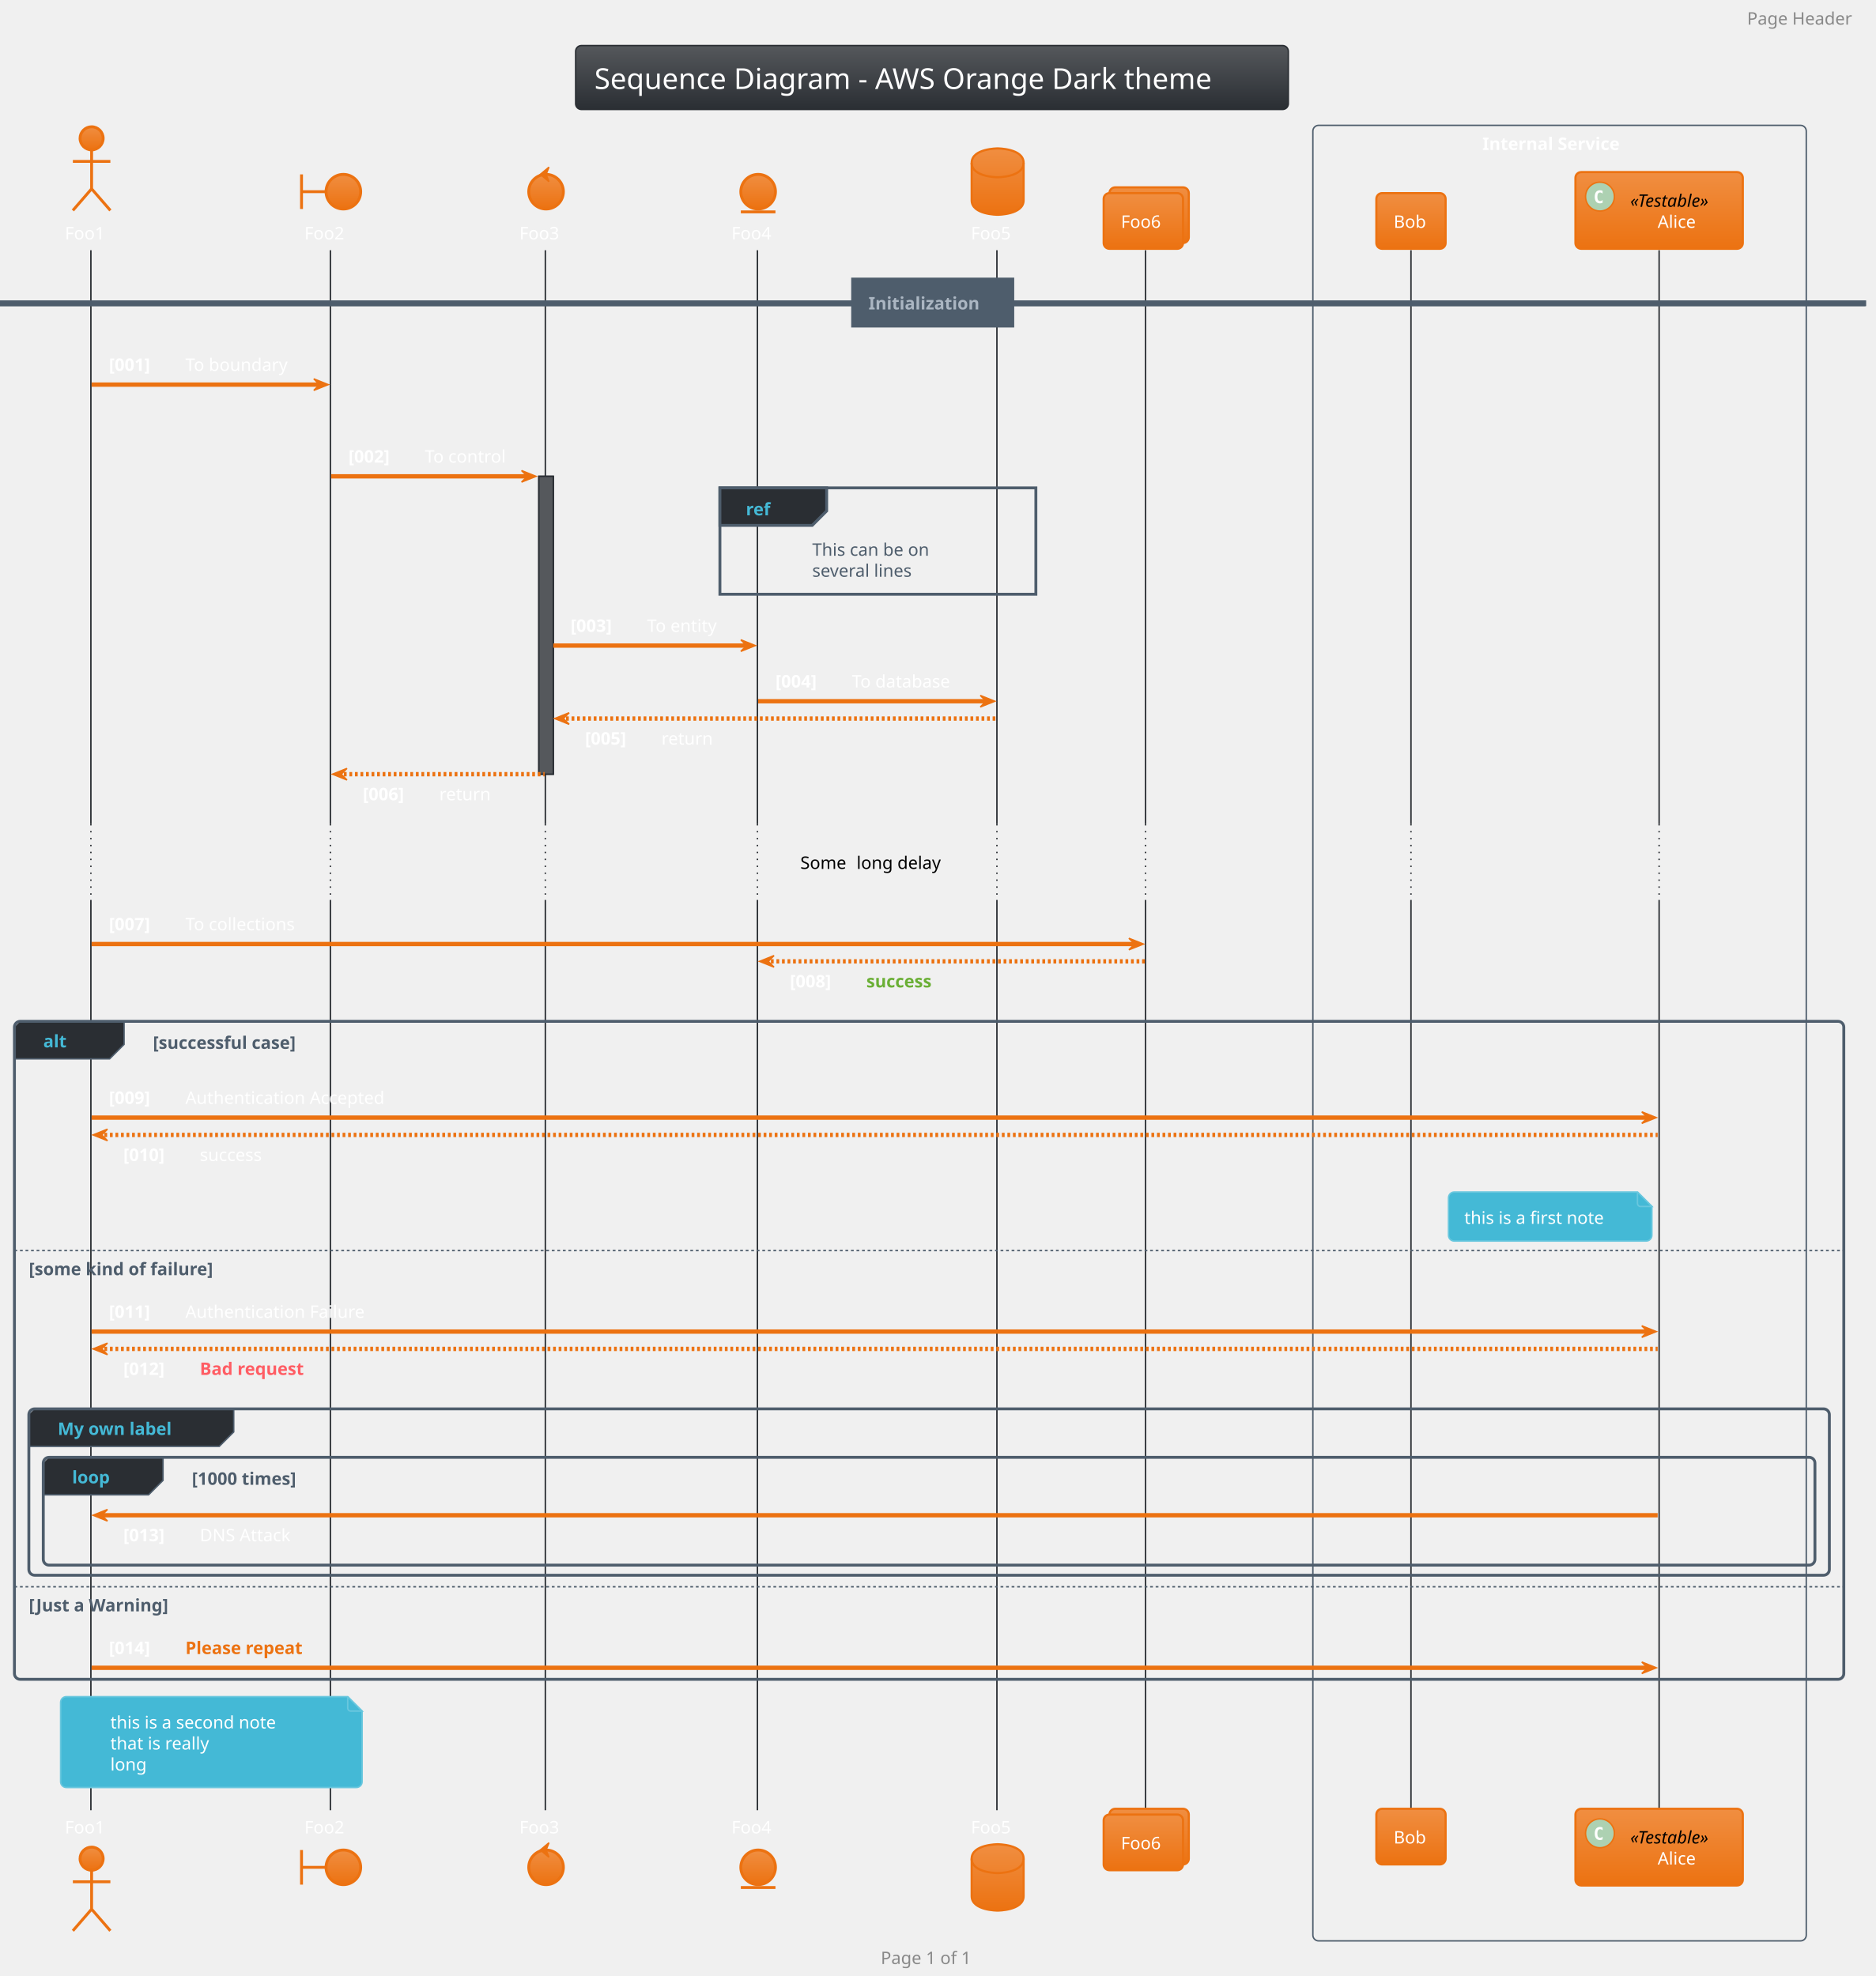
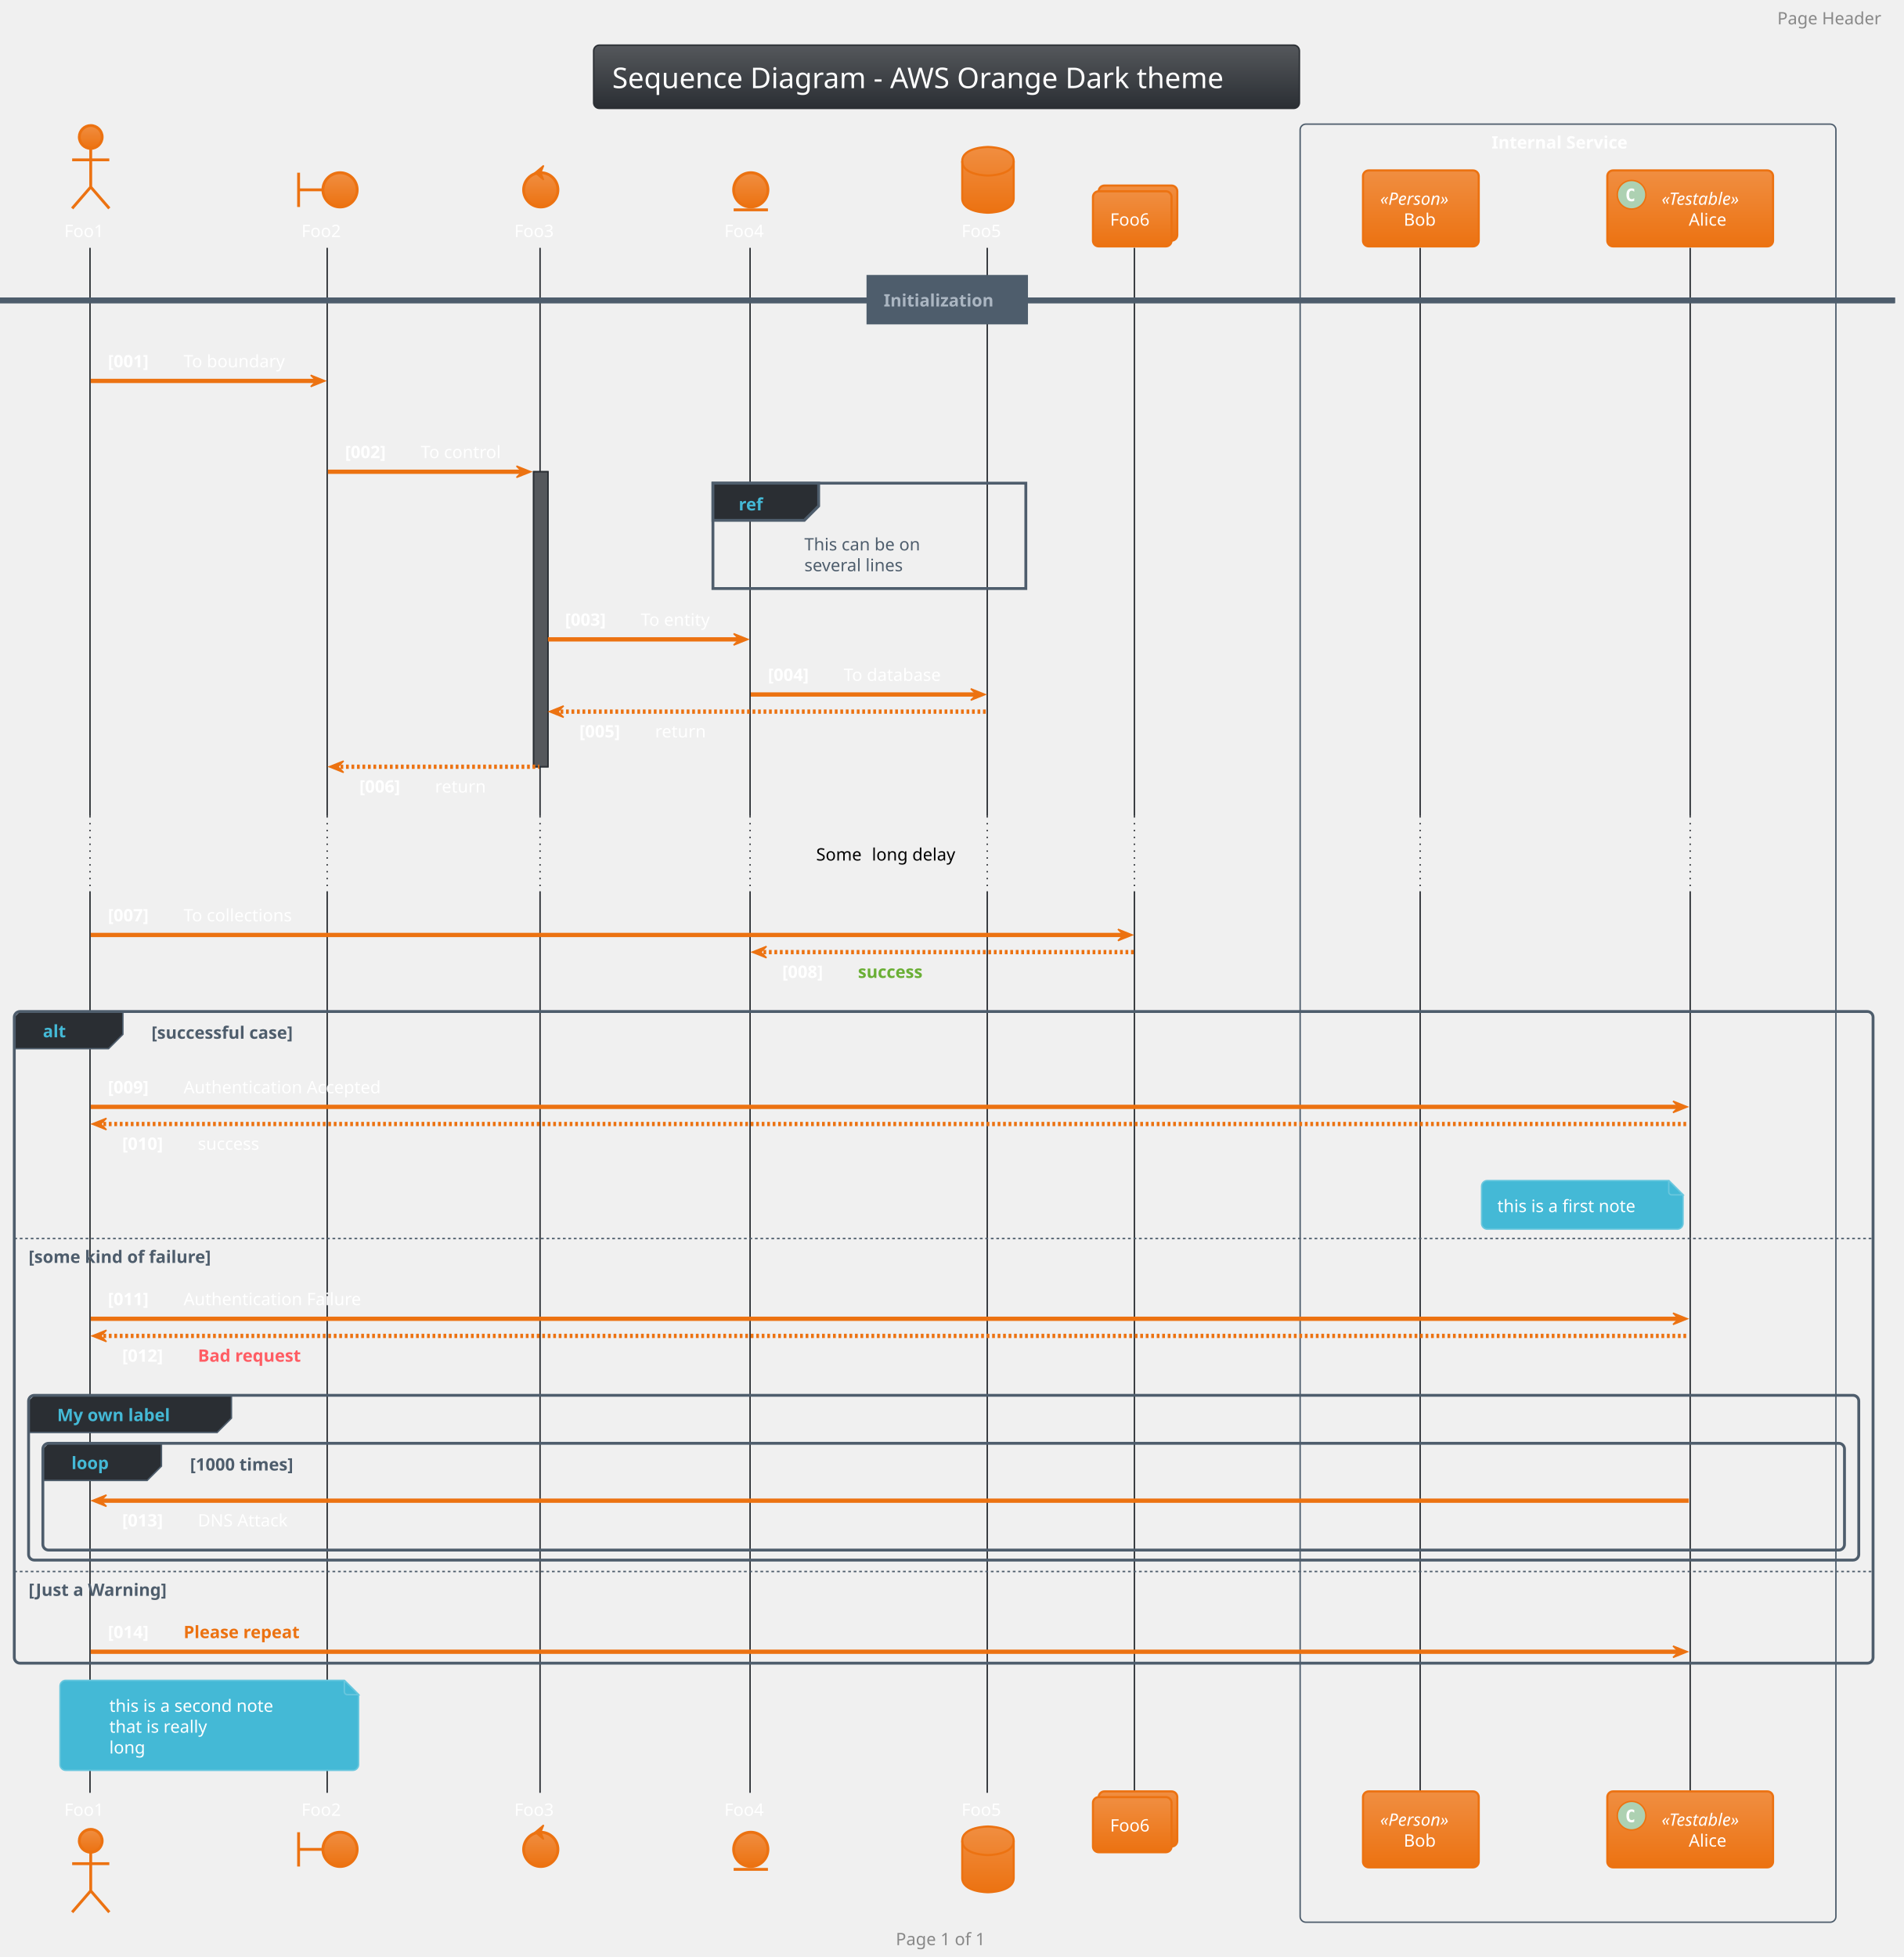
- <svg xmlns="http://www.w3.org/2000/svg" contentScriptType="application/ecmascript" contentStyleType="text/css" height="1427.083px" preserveAspectRatio="none" style="width:1354px;height:1427px;background:#00000000;" version="1.1" viewBox="0 0 1354 1427" width="1354.167px" zoomAndPan="magnify">
+ <svg xmlns="http://www.w3.org/2000/svg" contentScriptType="application/ecmascript" contentStyleType="text/css" height="1427.083px" preserveAspectRatio="none" style="width:1388px;height:1427px;background:#00000000;" version="1.1" viewBox="0 0 1388 1427" width="1388.542px" zoomAndPan="magnify">
  <defs>
-     <linearGradient id="gbruemq9u6eie0" x1="50%" x2="50%" y1="0%" y2="100%">
+     <linearGradient id="g1pfgzh3yq06su0" x1="50%" x2="50%" y1="0%" y2="100%">
      <stop offset="0%" stop-color="#55585C" />
      <stop offset="100%" stop-color="#2A2E33" />
    </linearGradient>
-     <linearGradient id="gbruemq9u6eie1" x1="50%" x2="50%" y1="0%" y2="100%">
+     <linearGradient id="g1pfgzh3yq06su1" x1="50%" x2="50%" y1="0%" y2="100%">
      <stop offset="0%" stop-color="#F08E41" />
      <stop offset="100%" stop-color="#EC7211" />
    </linearGradient>
  </defs>
  <g>
-     <rect fill="url(#gbruemq9u6eie0)" height="46.153" rx="4.167" ry="4.167" style="stroke:#2A2E33;stroke-width:1.042;" width="514.583" x="415.625" y="32.9" />
-     <text fill="#FFFFFF" font-family="Verdana" font-size="20.833" lengthAdjust="spacing" textLength="487.5" x="429.167" y="64.262">Sequence Diagram - AWS Orange Dark theme</text>
-     <rect fill="none" height="1311.133" rx="4.167" ry="4.167" style="stroke:#4E5D6C;stroke-width:1.042;" width="356.25" x="947.917" y="90.511" />
-     <text fill="#FFFFFF" font-family="Verdana" font-size="12.5" font-weight="bold" lengthAdjust="spacing" textLength="111.458" x="1070.312" y="108.287">Internal Service</text>
+     <rect fill="url(#g1pfgzh3yq06su0)" height="46.153" rx="4.167" ry="4.167" style="stroke:#2A2E33;stroke-width:1.042;" width="514.583" x="432.812" y="32.9" />
+     <text fill="#FFFFFF" font-family="Verdana" font-size="20.833" lengthAdjust="spacing" textLength="487.5" x="446.354" y="64.262">Sequence Diagram - AWS Orange Dark theme</text>
+     <rect fill="none" height="1311.133" rx="4.167" ry="4.167" style="stroke:#4E5D6C;stroke-width:1.042;" width="390.625" x="947.917" y="90.511" />
+     <text fill="#FFFFFF" font-family="Verdana" font-size="12.5" font-weight="bold" lengthAdjust="spacing" textLength="111.458" x="1087.5" y="108.287">Internal Service</text>
    <rect fill="#55585C" height="215.108" style="stroke:#2A2E33;stroke-width:1.042;" width="10.417" x="389.062" y="343.986" />
    <line style="stroke:#2A2E33;stroke-width:1.042;" x1="65.625" x2="65.625" y1="180.703" y2="595.119" />
    <line style="stroke:#2A2E33;stroke-width:1.042;stroke-dasharray:1.0,4.0;" x1="65.625" x2="65.625" y1="595.119" y2="649.894" />
    <line style="stroke:#2A2E33;stroke-width:1.042;" x1="65.625" x2="65.625" y1="649.894" y2="1307.286" />
    <line style="stroke:#2A2E33;stroke-width:1.042;" x1="238.542" x2="238.542" y1="180.703" y2="595.119" />
    <line style="stroke:#2A2E33;stroke-width:1.042;stroke-dasharray:1.0,4.0;" x1="238.542" x2="238.542" y1="595.119" y2="649.894" />
    <line style="stroke:#2A2E33;stroke-width:1.042;" x1="238.542" x2="238.542" y1="649.894" y2="1307.286" />
    <line style="stroke:#2A2E33;stroke-width:1.042;" x1="393.75" x2="393.75" y1="180.703" y2="595.119" />
    <line style="stroke:#2A2E33;stroke-width:1.042;stroke-dasharray:1.0,4.0;" x1="393.75" x2="393.75" y1="595.119" y2="649.894" />
    <line style="stroke:#2A2E33;stroke-width:1.042;" x1="393.75" x2="393.75" y1="649.894" y2="1307.286" />
    <line style="stroke:#2A2E33;stroke-width:1.042;" x1="546.875" x2="546.875" y1="180.703" y2="595.119" />
    <line style="stroke:#2A2E33;stroke-width:1.042;stroke-dasharray:1.0,4.0;" x1="546.875" x2="546.875" y1="595.119" y2="649.894" />
    <line style="stroke:#2A2E33;stroke-width:1.042;" x1="546.875" x2="546.875" y1="649.894" y2="1307.286" />
    <line style="stroke:#2A2E33;stroke-width:1.042;" x1="719.792" x2="719.792" y1="180.703" y2="595.119" />
    <line style="stroke:#2A2E33;stroke-width:1.042;stroke-dasharray:1.0,4.0;" x1="719.792" x2="719.792" y1="595.119" y2="649.894" />
    <line style="stroke:#2A2E33;stroke-width:1.042;" x1="719.792" x2="719.792" y1="649.894" y2="1307.286" />
    <line style="stroke:#2A2E33;stroke-width:1.042;" x1="827.083" x2="827.083" y1="180.703" y2="595.119" />
    <line style="stroke:#2A2E33;stroke-width:1.042;stroke-dasharray:1.0,4.0;" x1="827.083" x2="827.083" y1="595.119" y2="649.894" />
    <line style="stroke:#2A2E33;stroke-width:1.042;" x1="827.083" x2="827.083" y1="649.894" y2="1307.286" />
-     <line style="stroke:#2A2E33;stroke-width:1.042;" x1="1018.75" x2="1018.75" y1="180.703" y2="595.119" />
-     <line style="stroke:#2A2E33;stroke-width:1.042;stroke-dasharray:1.0,4.0;" x1="1018.75" x2="1018.75" y1="595.119" y2="649.894" />
-     <line style="stroke:#2A2E33;stroke-width:1.042;" x1="1018.75" x2="1018.75" y1="649.894" y2="1307.286" />
-     <line style="stroke:#2A2E33;stroke-width:1.042;" x1="1197.917" x2="1197.917" y1="180.703" y2="595.119" />
-     <line style="stroke:#2A2E33;stroke-width:1.042;stroke-dasharray:1.0,4.0;" x1="1197.917" x2="1197.917" y1="595.119" y2="649.894" />
-     <line style="stroke:#2A2E33;stroke-width:1.042;" x1="1197.917" x2="1197.917" y1="649.894" y2="1307.286" />
+     <line style="stroke:#2A2E33;stroke-width:1.042;" x1="1035.417" x2="1035.417" y1="180.703" y2="595.119" />
+     <line style="stroke:#2A2E33;stroke-width:1.042;stroke-dasharray:1.0,4.0;" x1="1035.417" x2="1035.417" y1="595.119" y2="649.894" />
+     <line style="stroke:#2A2E33;stroke-width:1.042;" x1="1035.417" x2="1035.417" y1="649.894" y2="1307.286" />
+     <line style="stroke:#2A2E33;stroke-width:1.042;" x1="1232.292" x2="1232.292" y1="180.703" y2="595.119" />
+     <line style="stroke:#2A2E33;stroke-width:1.042;stroke-dasharray:1.0,4.0;" x1="1232.292" x2="1232.292" y1="595.119" y2="649.894" />
+     <line style="stroke:#2A2E33;stroke-width:1.042;" x1="1232.292" x2="1232.292" y1="649.894" y2="1307.286" />
    <text fill="#FFFFFF" font-family="Verdana" font-size="12.5" lengthAdjust="spacing" textLength="32.292" x="46.875" y="172.87">Foo1</text>
-     <ellipse cx="66.146" cy="99.886" fill="url(#gbruemq9u6eie1)" rx="8.333" ry="8.333" style="stroke:#EC7211;stroke-width:2.083;" />
+     <ellipse cx="66.146" cy="99.886" fill="url(#g1pfgzh3yq06su1)" rx="8.333" ry="8.333" style="stroke:#EC7211;stroke-width:2.083;" />
    <path d="M66.146,108.219 L66.146,136.344 M52.604,116.553 L79.688,116.553 M66.146,136.344 L52.604,151.969 M66.146,136.344 L79.688,151.969 " fill="none" style="stroke:#EC7211;stroke-width:2.083;" />
    <text fill="#FFFFFF" font-family="Verdana" font-size="12.5" lengthAdjust="spacing" textLength="32.292" x="46.875" y="1324.019">Foo1</text>
-     <ellipse cx="66.146" cy="1342.269" fill="url(#gbruemq9u6eie1)" rx="8.333" ry="8.333" style="stroke:#EC7211;stroke-width:2.083;" />
+     <ellipse cx="66.146" cy="1342.269" fill="url(#g1pfgzh3yq06su1)" rx="8.333" ry="8.333" style="stroke:#EC7211;stroke-width:2.083;" />
    <path d="M66.146,1350.602 L66.146,1378.727 M52.604,1358.936 L79.688,1358.936 M66.146,1378.727 L52.604,1394.352 M66.146,1378.727 L79.688,1394.352 " fill="none" style="stroke:#EC7211;stroke-width:2.083;" />
    <text fill="#FFFFFF" font-family="Verdana" font-size="12.5" lengthAdjust="spacing" textLength="32.292" x="219.792" y="172.87">Foo2</text>
    <path d="M217.708,125.928 L217.708,150.928 M217.708,138.428 L235.417,138.428 " fill="none" style="stroke:#EC7211;stroke-width:2.083;" />
-     <ellipse cx="247.917" cy="138.428" fill="url(#gbruemq9u6eie1)" rx="12.5" ry="12.5" style="stroke:#EC7211;stroke-width:2.083;" />
+     <ellipse cx="247.917" cy="138.428" fill="url(#g1pfgzh3yq06su1)" rx="12.5" ry="12.5" style="stroke:#EC7211;stroke-width:2.083;" />
    <text fill="#FFFFFF" font-family="Verdana" font-size="12.5" lengthAdjust="spacing" textLength="32.292" x="219.792" y="1324.019">Foo2</text>
    <path d="M217.708,1336.019 L217.708,1361.019 M217.708,1348.519 L235.417,1348.519 " fill="none" style="stroke:#EC7211;stroke-width:2.083;" />
-     <ellipse cx="247.917" cy="1348.519" fill="url(#gbruemq9u6eie1)" rx="12.5" ry="12.5" style="stroke:#EC7211;stroke-width:2.083;" />
+     <ellipse cx="247.917" cy="1348.519" fill="url(#g1pfgzh3yq06su1)" rx="12.5" ry="12.5" style="stroke:#EC7211;stroke-width:2.083;" />
    <text fill="#FFFFFF" font-family="Verdana" font-size="12.5" lengthAdjust="spacing" textLength="32.292" x="375" y="172.87">Foo3</text>
-     <ellipse cx="394.271" cy="138.428" fill="url(#gbruemq9u6eie1)" rx="12.5" ry="12.5" style="stroke:#EC7211;stroke-width:2.083;" />
+     <ellipse cx="394.271" cy="138.428" fill="url(#g1pfgzh3yq06su1)" rx="12.5" ry="12.5" style="stroke:#EC7211;stroke-width:2.083;" />
    <polygon fill="#EC7211" points="390.104,125.928,396.354,120.719,394.271,125.928,396.354,131.136,390.104,125.928" style="stroke:#EC7211;stroke-width:1.042;" />
    <text fill="#FFFFFF" font-family="Verdana" font-size="12.5" lengthAdjust="spacing" textLength="32.292" x="375" y="1324.019">Foo3</text>
-     <ellipse cx="394.271" cy="1348.519" fill="url(#gbruemq9u6eie1)" rx="12.5" ry="12.5" style="stroke:#EC7211;stroke-width:2.083;" />
+     <ellipse cx="394.271" cy="1348.519" fill="url(#g1pfgzh3yq06su1)" rx="12.5" ry="12.5" style="stroke:#EC7211;stroke-width:2.083;" />
    <polygon fill="#EC7211" points="390.104,1336.019,396.354,1330.811,394.271,1336.019,396.354,1341.227,390.104,1336.019" style="stroke:#EC7211;stroke-width:1.042;" />
    <text fill="#FFFFFF" font-family="Verdana" font-size="12.5" lengthAdjust="spacing" textLength="32.292" x="528.125" y="172.87">Foo4</text>
-     <ellipse cx="547.396" cy="138.428" fill="url(#gbruemq9u6eie1)" rx="12.5" ry="12.5" style="stroke:#EC7211;stroke-width:2.083;" />
+     <ellipse cx="547.396" cy="138.428" fill="url(#g1pfgzh3yq06su1)" rx="12.5" ry="12.5" style="stroke:#EC7211;stroke-width:2.083;" />
    <line style="stroke:#EC7211;stroke-width:2.083;" x1="534.896" x2="559.896" y1="153.011" y2="153.011" />
    <text fill="#FFFFFF" font-family="Verdana" font-size="12.5" lengthAdjust="spacing" textLength="32.292" x="528.125" y="1324.019">Foo4</text>
-     <ellipse cx="547.396" cy="1348.519" fill="url(#gbruemq9u6eie1)" rx="12.5" ry="12.5" style="stroke:#EC7211;stroke-width:2.083;" />
+     <ellipse cx="547.396" cy="1348.519" fill="url(#g1pfgzh3yq06su1)" rx="12.5" ry="12.5" style="stroke:#EC7211;stroke-width:2.083;" />
    <line style="stroke:#EC7211;stroke-width:2.083;" x1="534.896" x2="559.896" y1="1363.102" y2="1363.102" />
    <text fill="#FFFFFF" font-family="Verdana" font-size="12.5" lengthAdjust="spacing" textLength="32.292" x="701.042" y="172.87">Foo5</text>
-     <path d="M701.562,117.594 C701.562,107.178 720.312,107.178 720.312,107.178 C720.312,107.178 739.062,107.178 739.062,117.594 L739.062,144.678 C739.062,155.094 720.312,155.094 720.312,155.094 C720.312,155.094 701.562,155.094 701.562,144.678 L701.562,117.594 " fill="url(#gbruemq9u6eie1)" style="stroke:#EC7211;stroke-width:1.562;" />
+     <path d="M701.562,117.594 C701.562,107.178 720.312,107.178 720.312,107.178 C720.312,107.178 739.062,107.178 739.062,117.594 L739.062,144.678 C739.062,155.094 720.312,155.094 720.312,155.094 C720.312,155.094 701.562,155.094 701.562,144.678 L701.562,117.594 " fill="url(#g1pfgzh3yq06su1)" style="stroke:#EC7211;stroke-width:1.562;" />
    <path d="M701.562,117.594 C701.562,128.011 720.312,128.011 720.312,128.011 C720.312,128.011 739.062,128.011 739.062,117.594 " fill="none" style="stroke:#EC7211;stroke-width:1.562;" />
    <text fill="#FFFFFF" font-family="Verdana" font-size="12.5" lengthAdjust="spacing" textLength="32.292" x="701.042" y="1324.019">Foo5</text>
-     <path d="M701.562,1342.269 C701.562,1331.852 720.312,1331.852 720.312,1331.852 C720.312,1331.852 739.062,1331.852 739.062,1342.269 L739.062,1369.352 C739.062,1379.769 720.312,1379.769 720.312,1379.769 C720.312,1379.769 701.562,1379.769 701.562,1369.352 L701.562,1342.269 " fill="url(#gbruemq9u6eie1)" style="stroke:#EC7211;stroke-width:1.562;" />
+     <path d="M701.562,1342.269 C701.562,1331.852 720.312,1331.852 720.312,1331.852 C720.312,1331.852 739.062,1331.852 739.062,1342.269 L739.062,1369.352 C739.062,1379.769 720.312,1379.769 720.312,1379.769 C720.312,1379.769 701.562,1379.769 701.562,1369.352 L701.562,1342.269 " fill="url(#g1pfgzh3yq06su1)" style="stroke:#EC7211;stroke-width:1.562;" />
    <path d="M701.562,1342.269 C701.562,1352.686 720.312,1352.686 720.312,1352.686 C720.312,1352.686 739.062,1352.686 739.062,1342.269 " fill="none" style="stroke:#EC7211;stroke-width:1.562;" />
-     <rect fill="url(#gbruemq9u6eie1)" height="40.192" rx="4.167" ry="4.167" style="stroke:#EC7211;stroke-width:1.562;" width="57.292" x="801.042" y="135.303" />
-     <rect fill="url(#gbruemq9u6eie1)" height="40.192" rx="4.167" ry="4.167" style="stroke:#EC7211;stroke-width:1.562;" width="57.292" x="796.875" y="139.469" />
+     <rect fill="url(#g1pfgzh3yq06su1)" height="40.192" rx="4.167" ry="4.167" style="stroke:#EC7211;stroke-width:1.562;" width="57.292" x="801.042" y="135.303" />
+     <rect fill="url(#g1pfgzh3yq06su1)" height="40.192" rx="4.167" ry="4.167" style="stroke:#EC7211;stroke-width:1.562;" width="57.292" x="796.875" y="139.469" />
    <text fill="#FFFFFF" font-family="Verdana" font-size="12.5" lengthAdjust="spacing" textLength="32.292" x="809.375" y="164.536">Foo6</text>
-     <rect fill="url(#gbruemq9u6eie1)" height="40.192" rx="4.167" ry="4.167" style="stroke:#EC7211;stroke-width:1.562;" width="57.292" x="801.042" y="1306.244" />
-     <rect fill="url(#gbruemq9u6eie1)" height="40.192" rx="4.167" ry="4.167" style="stroke:#EC7211;stroke-width:1.562;" width="57.292" x="796.875" y="1310.411" />
+     <rect fill="url(#g1pfgzh3yq06su1)" height="40.192" rx="4.167" ry="4.167" style="stroke:#EC7211;stroke-width:1.562;" width="57.292" x="801.042" y="1306.244" />
+     <rect fill="url(#g1pfgzh3yq06su1)" height="40.192" rx="4.167" ry="4.167" style="stroke:#EC7211;stroke-width:1.562;" width="57.292" x="796.875" y="1310.411" />
    <text fill="#FFFFFF" font-family="Verdana" font-size="12.5" lengthAdjust="spacing" textLength="32.292" x="809.375" y="1335.478">Foo6</text>
-     <rect fill="url(#gbruemq9u6eie1)" height="40.192" rx="4.167" ry="4.167" style="stroke:#EC7211;stroke-width:1.562;" width="50" x="993.75" y="139.469" />
-     <text fill="#FFFFFF" font-family="Verdana" font-size="12.5" lengthAdjust="spacing" textLength="25" x="1006.25" y="164.536">Bob</text>
-     <rect fill="url(#gbruemq9u6eie1)" height="40.192" rx="4.167" ry="4.167" style="stroke:#EC7211;stroke-width:1.562;" width="50" x="993.75" y="1306.244" />
-     <text fill="#FFFFFF" font-family="Verdana" font-size="12.5" lengthAdjust="spacing" textLength="25" x="1006.25" y="1331.311">Bob</text>
-     <rect fill="url(#gbruemq9u6eie1)" height="55.383" rx="4.167" ry="4.167" style="stroke:#EC7211;stroke-width:1.562;" width="120.833" x="1137.5" y="124.278" />
-     <ellipse cx="1155.208" cy="141.986" fill="#ADD1B2" rx="10.417" ry="10.417" style="stroke:#EC7211;stroke-width:1.042;" />
-     <path d="M1157.113,146.413 Q1156.689,146.625 1156.217,146.739 Q1155.745,146.853 1155.241,146.853 Q1153.385,146.853 1152.409,145.648 Q1151.449,144.428 1151.449,142.133 Q1151.449,139.821 1152.409,138.617 Q1153.385,137.396 1155.241,137.396 Q1155.745,137.396 1156.217,137.51 Q1156.706,137.608 1157.113,137.836 L1157.113,139.838 Q1156.657,139.415 1156.217,139.219 Q1155.778,139.008 1155.322,139.008 Q1154.329,139.008 1153.825,139.805 Q1153.32,140.586 1153.32,142.133 Q1153.32,143.662 1153.825,144.444 Q1154.329,145.225 1155.322,145.225 Q1155.778,145.225 1156.217,145.03 Q1156.657,144.834 1157.113,144.411 L1157.113,146.413 Z " fill="#FFFFFF" />
-     <text fill="#000000" font-family="Verdana" font-size="12.5" font-style="italic" lengthAdjust="spacing" textLength="68.75" x="1177.083" y="149.345">«Testable»</text>
-     <text fill="#FFFFFF" font-family="Verdana" font-size="12.5" lengthAdjust="spacing" textLength="29.167" x="1196.875" y="164.536">Alice</text>
-     <rect fill="url(#gbruemq9u6eie1)" height="55.383" rx="4.167" ry="4.167" style="stroke:#EC7211;stroke-width:1.562;" width="120.833" x="1137.5" y="1306.244" />
-     <ellipse cx="1155.208" cy="1323.952" fill="#ADD1B2" rx="10.417" ry="10.417" style="stroke:#EC7211;stroke-width:1.042;" />
-     <path d="M1157.113,1328.379 Q1156.689,1328.591 1156.217,1328.705 Q1155.745,1328.819 1155.241,1328.819 Q1153.385,1328.819 1152.409,1327.614 Q1151.449,1326.394 1151.449,1324.099 Q1151.449,1321.787 1152.409,1320.583 Q1153.385,1319.362 1155.241,1319.362 Q1155.745,1319.362 1156.217,1319.476 Q1156.706,1319.574 1157.113,1319.802 L1157.113,1321.804 Q1156.657,1321.381 1156.217,1321.185 Q1155.778,1320.974 1155.322,1320.974 Q1154.329,1320.974 1153.825,1321.771 Q1153.32,1322.553 1153.32,1324.099 Q1153.32,1325.629 1153.825,1326.41 Q1154.329,1327.191 1155.322,1327.191 Q1155.778,1327.191 1156.217,1326.996 Q1156.657,1326.801 1157.113,1326.377 L1157.113,1328.379 Z " fill="#FFFFFF" />
-     <text fill="#000000" font-family="Verdana" font-size="12.5" font-style="italic" lengthAdjust="spacing" textLength="68.75" x="1177.083" y="1331.311">«Testable»</text>
-     <text fill="#FFFFFF" font-family="Verdana" font-size="12.5" lengthAdjust="spacing" textLength="29.167" x="1196.875" y="1346.503">Alice</text>
+     <rect fill="url(#g1pfgzh3yq06su1)" height="55.383" rx="4.167" ry="4.167" style="stroke:#EC7211;stroke-width:1.562;" width="84.375" x="993.75" y="124.278" />
+     <text fill="#FFFFFF" font-family="Verdana" font-size="12.5" font-style="italic" lengthAdjust="spacing" textLength="59.375" x="1006.25" y="149.345">«Person»</text>
+     <text fill="#FFFFFF" font-family="Verdana" font-size="12.5" lengthAdjust="spacing" textLength="25" x="1023.438" y="164.536">Bob</text>
+     <rect fill="url(#g1pfgzh3yq06su1)" height="55.383" rx="4.167" ry="4.167" style="stroke:#EC7211;stroke-width:1.562;" width="84.375" x="993.75" y="1306.244" />
+     <text fill="#FFFFFF" font-family="Verdana" font-size="12.5" font-style="italic" lengthAdjust="spacing" textLength="59.375" x="1006.25" y="1331.311">«Person»</text>
+     <text fill="#FFFFFF" font-family="Verdana" font-size="12.5" lengthAdjust="spacing" textLength="25" x="1023.438" y="1346.503">Bob</text>
+     <rect fill="url(#g1pfgzh3yq06su1)" height="55.383" rx="4.167" ry="4.167" style="stroke:#EC7211;stroke-width:1.562;" width="120.833" x="1171.875" y="124.278" />
+     <ellipse cx="1189.583" cy="141.986" fill="#ADD1B2" rx="10.417" ry="10.417" style="stroke:#EC7211;stroke-width:1.042;" />
+     <path d="M1191.488,146.413 Q1191.064,146.625 1190.592,146.739 Q1190.12,146.853 1189.616,146.853 Q1187.76,146.853 1186.784,145.648 Q1185.824,144.428 1185.824,142.133 Q1185.824,139.821 1186.784,138.617 Q1187.76,137.396 1189.616,137.396 Q1190.12,137.396 1190.592,137.51 Q1191.081,137.608 1191.488,137.836 L1191.488,139.838 Q1191.032,139.415 1190.592,139.219 Q1190.153,139.008 1189.697,139.008 Q1188.704,139.008 1188.2,139.805 Q1187.695,140.586 1187.695,142.133 Q1187.695,143.662 1188.2,144.444 Q1188.704,145.225 1189.697,145.225 Q1190.153,145.225 1190.592,145.03 Q1191.032,144.834 1191.488,144.411 L1191.488,146.413 Z " fill="#FFFFFF" />
+     <text fill="#FFFFFF" font-family="Verdana" font-size="12.5" font-style="italic" lengthAdjust="spacing" textLength="68.75" x="1211.458" y="149.345">«Testable»</text>
+     <text fill="#FFFFFF" font-family="Verdana" font-size="12.5" lengthAdjust="spacing" textLength="29.167" x="1231.25" y="164.536">Alice</text>
+     <rect fill="url(#g1pfgzh3yq06su1)" height="55.383" rx="4.167" ry="4.167" style="stroke:#EC7211;stroke-width:1.562;" width="120.833" x="1171.875" y="1306.244" />
+     <ellipse cx="1189.583" cy="1323.952" fill="#ADD1B2" rx="10.417" ry="10.417" style="stroke:#EC7211;stroke-width:1.042;" />
+     <path d="M1191.488,1328.379 Q1191.064,1328.591 1190.592,1328.705 Q1190.12,1328.819 1189.616,1328.819 Q1187.76,1328.819 1186.784,1327.614 Q1185.824,1326.394 1185.824,1324.099 Q1185.824,1321.787 1186.784,1320.583 Q1187.76,1319.362 1189.616,1319.362 Q1190.12,1319.362 1190.592,1319.476 Q1191.081,1319.574 1191.488,1319.802 L1191.488,1321.804 Q1191.032,1321.381 1190.592,1321.185 Q1190.153,1320.974 1189.697,1320.974 Q1188.704,1320.974 1188.2,1321.771 Q1187.695,1322.553 1187.695,1324.099 Q1187.695,1325.629 1188.2,1326.41 Q1188.704,1327.191 1189.697,1327.191 Q1190.153,1327.191 1190.592,1326.996 Q1191.032,1326.801 1191.488,1326.377 L1191.488,1328.379 Z " fill="#FFFFFF" />
+     <text fill="#FFFFFF" font-family="Verdana" font-size="12.5" font-style="italic" lengthAdjust="spacing" textLength="68.75" x="1211.458" y="1331.311">«Testable»</text>
+     <text fill="#FFFFFF" font-family="Verdana" font-size="12.5" lengthAdjust="spacing" textLength="29.167" x="1231.25" y="1346.503">Alice</text>
    <rect fill="#55585C" height="215.108" style="stroke:#2A2E33;stroke-width:1.042;" width="10.417" x="389.062" y="343.986" />
-     <rect fill="#4E5D6C" height="3.125" style="stroke:#4E5D6C;stroke-width:1.042;" width="1346.875" x="0" y="217.465" />
-     <line style="stroke:#4E5D6C;stroke-width:1.042;" x1="0" x2="1346.875" y1="217.465" y2="217.465" />
-     <line style="stroke:#4E5D6C;stroke-width:1.042;" x1="0" x2="1346.875" y1="220.59" y2="220.59" />
-     <rect fill="#4E5D6C" height="33.942" style="stroke:#4E5D6C;stroke-width:2.083;" width="115.625" x="615.625" y="201.536" />
-     <text fill="#ABB6C2" font-family="Verdana" font-size="12.5" font-weight="bold" lengthAdjust="spacing" textLength="86.458" x="627.083" y="223.478">Initialization</text>
+     <rect fill="#4E5D6C" height="3.125" style="stroke:#4E5D6C;stroke-width:1.042;" width="1381.25" x="0" y="217.465" />
+     <line style="stroke:#4E5D6C;stroke-width:1.042;" x1="0" x2="1381.25" y1="217.465" y2="217.465" />
+     <line style="stroke:#4E5D6C;stroke-width:1.042;" x1="0" x2="1381.25" y1="220.59" y2="220.59" />
+     <rect fill="#4E5D6C" height="33.942" style="stroke:#4E5D6C;stroke-width:2.083;" width="115.625" x="632.812" y="201.536" />
+     <text fill="#ABB6C2" font-family="Verdana" font-size="12.5" font-weight="bold" lengthAdjust="spacing" textLength="86.458" x="644.271" y="223.478">Initialization</text>
    <polygon fill="#EC7211" points="226.562,273.586,236.979,277.753,226.562,281.919,230.729,277.753" style="stroke:#EC7211;stroke-width:1.042;" />
    <line style="stroke:#EC7211;stroke-width:3.125;" x1="66.146" x2="232.812" y1="277.753" y2="277.753" />
    <text fill="#FFFFFF" font-family="Verdana" font-size="12.5" font-weight="bold" lengthAdjust="spacing" textLength="40.625" x="78.646" y="267.837">[001]</text>
    <text fill="#FFFFFF" font-family="Verdana" font-size="12.5" lengthAdjust="spacing" textLength="82.292" x="133.854" y="267.837">To boundary</text>
    <polygon fill="#EC7211" points="376.562,339.819,386.979,343.986,376.562,348.153,380.729,343.986" style="stroke:#EC7211;stroke-width:1.042;" />
    <line style="stroke:#EC7211;stroke-width:3.125;" x1="239.062" x2="382.812" y1="343.986" y2="343.986" />
    <text fill="#FFFFFF" font-family="Verdana" font-size="12.5" font-weight="bold" lengthAdjust="spacing" textLength="40.625" x="251.562" y="334.07">[002]</text>
    <text fill="#FFFFFF" font-family="Verdana" font-size="12.5" lengthAdjust="spacing" textLength="64.583" x="306.771" y="334.07">To control</text>
    <rect height="76.825" style="stroke:#4E5D6C;stroke-width:2.083;fill:none;" width="228.125" x="519.792" y="352.319" />
    <polygon fill="#2A2E33" points="519.792,352.319,596.875,352.319,596.875,368.986,586.458,379.403,519.792,379.403,519.792,352.319" style="stroke:#4E5D6C;stroke-width:2.083;" />
    <text fill="#44B9D6" font-family="Verdana" font-size="12.5" font-weight="bold" lengthAdjust="spacing" textLength="19.792" x="538.542" y="372.178">ref</text>
    <text fill="#4E5D6C" font-family="Verdana" font-size="12.5" lengthAdjust="spacing" textLength="94.792" x="586.458" y="401.345">This can be on</text>
    <text fill="#4E5D6C" font-family="Verdana" font-size="12.5" lengthAdjust="spacing" textLength="82.292" x="586.458" y="416.536">several lines</text>
    <polygon fill="#EC7211" points="534.896,462.044,545.312,466.211,534.896,470.378,539.062,466.211" style="stroke:#EC7211;stroke-width:1.042;" />
    <line style="stroke:#EC7211;stroke-width:3.125;" x1="399.479" x2="541.146" y1="466.211" y2="466.211" />
    <text fill="#FFFFFF" font-family="Verdana" font-size="12.5" font-weight="bold" lengthAdjust="spacing" textLength="40.625" x="411.979" y="456.295">[003]</text>
    <text fill="#FFFFFF" font-family="Verdana" font-size="12.5" lengthAdjust="spacing" textLength="57.292" x="467.188" y="456.295">To entity</text>
    <polygon fill="#EC7211" points="707.812,502.236,718.229,506.403,707.812,510.569,711.979,506.403" style="stroke:#EC7211;stroke-width:1.042;" />
    <line style="stroke:#EC7211;stroke-width:3.125;" x1="547.396" x2="714.062" y1="506.403" y2="506.403" />
    <text fill="#FFFFFF" font-family="Verdana" font-size="12.5" font-weight="bold" lengthAdjust="spacing" textLength="40.625" x="559.896" y="496.486">[004]</text>
    <text fill="#FFFFFF" font-family="Verdana" font-size="12.5" lengthAdjust="spacing" textLength="82.292" x="615.104" y="496.486">To database</text>
    <polygon fill="#EC7211" points="410.938,514.736,400.521,518.903,410.938,523.069,406.771,518.903" style="stroke:#EC7211;stroke-width:1.042;" />
    <line style="stroke:#EC7211;stroke-width:3.125;stroke-dasharray:2.0,2.0;" x1="404.688" x2="719.271" y1="518.903" y2="518.903" />
    <text fill="#FFFFFF" font-family="Verdana" font-size="12.5" font-weight="bold" lengthAdjust="spacing" textLength="40.625" x="422.396" y="537.72">[005]</text>
    <text fill="#FFFFFF" font-family="Verdana" font-size="12.5" lengthAdjust="spacing" textLength="40.625" x="477.604" y="537.72">return</text>
    <polygon fill="#EC7211" points="250.521,554.928,240.104,559.094,250.521,563.261,246.354,559.094" style="stroke:#EC7211;stroke-width:1.042;" />
    <line style="stroke:#EC7211;stroke-width:3.125;stroke-dasharray:2.0,2.0;" x1="244.271" x2="393.229" y1="559.094" y2="559.094" />
    <text fill="#FFFFFF" font-family="Verdana" font-size="12.5" font-weight="bold" lengthAdjust="spacing" textLength="40.625" x="261.979" y="577.911">[006]</text>
    <text fill="#FFFFFF" font-family="Verdana" font-size="12.5" lengthAdjust="spacing" textLength="40.625" x="317.188" y="577.911">return</text>
-     <text fill="#000000" font-family="Verdana" font-size="12.5" lengthAdjust="spacing" textLength="36.458" x="577.865" y="627.478">Some</text>
-     <text fill="#000000" font-family="Verdana" font-size="12.5" lengthAdjust="spacing" textLength="67.708" x="618.49" y="627.478">long delay</text>
-     <text fill="#000000" font-family="Verdana" font-size="12.5" lengthAdjust="spacing" textLength="0" x="690.365" y="627.478" />
+     <text fill="#000000" font-family="Verdana" font-size="12.5" lengthAdjust="spacing" textLength="36.458" x="595.052" y="627.478">Some</text>
+     <text fill="#000000" font-family="Verdana" font-size="12.5" lengthAdjust="spacing" textLength="67.708" x="635.677" y="627.478">long delay</text>
+     <text fill="#000000" font-family="Verdana" font-size="12.5" lengthAdjust="spacing" textLength="0" x="707.552" y="627.478" />
    <polygon fill="#EC7211" points="815.104,677.586,825.521,681.753,815.104,685.919,819.271,681.753" style="stroke:#EC7211;stroke-width:1.042;" />
    <line style="stroke:#EC7211;stroke-width:3.125;" x1="66.146" x2="821.354" y1="681.753" y2="681.753" />
    <text fill="#FFFFFF" font-family="Verdana" font-size="12.5" font-weight="bold" lengthAdjust="spacing" textLength="40.625" x="78.646" y="671.836">[007]</text>
    <text fill="#FFFFFF" font-family="Verdana" font-size="12.5" lengthAdjust="spacing" textLength="87.5" x="133.854" y="671.836">To collections</text>
    <polygon fill="#EC7211" points="558.854,690.086,548.438,694.253,558.854,698.419,554.688,694.253" style="stroke:#EC7211;stroke-width:1.042;" />
    <line style="stroke:#EC7211;stroke-width:3.125;stroke-dasharray:2.0,2.0;" x1="552.604" x2="826.562" y1="694.253" y2="694.253" />
    <text fill="#FFFFFF" font-family="Verdana" font-size="12.5" font-weight="bold" lengthAdjust="spacing" textLength="40.625" x="570.312" y="713.07">[008]</text>
    <text fill="#6AAF35" font-family="Verdana" font-size="12.5" font-weight="bold" lengthAdjust="spacing" textLength="53.125" x="625.521" y="713.07">success</text>
    <path d="M14.583,737.569 L89.583,737.569 L89.583,754.236 L79.167,764.653 L10.417,764.653 L10.417,741.736 " fill="#2A2E33" style="stroke:#4E5D6C;stroke-width:1.042;" />
-     <rect fill="none" height="475.183" rx="4.167" ry="4.167" style="stroke:#4E5D6C;stroke-width:2.083;" width="1320.833" x="10.417" y="737.569" />
+     <rect fill="none" height="475.183" rx="4.167" ry="4.167" style="stroke:#4E5D6C;stroke-width:2.083;" width="1355.208" x="10.417" y="737.569" />
    <text fill="#44B9D6" font-family="Verdana" font-size="12.5" font-weight="bold" lengthAdjust="spacing" textLength="17.708" x="31.25" y="756.386">alt</text>
    <text fill="#4E5D6C" font-family="Verdana" font-size="12.5" font-weight="bold" lengthAdjust="spacing" textLength="118.75" x="110.417" y="757.428">[successful case]</text>
-     <polygon fill="#EC7211" points="1185.417,802.936,1195.833,807.102,1185.417,811.269,1189.583,807.102" style="stroke:#EC7211;stroke-width:1.042;" />
-     <line style="stroke:#EC7211;stroke-width:3.125;" x1="66.146" x2="1191.667" y1="807.102" y2="807.102" />
+     <polygon fill="#EC7211" points="1219.792,802.936,1230.208,807.102,1219.792,811.269,1223.958,807.102" style="stroke:#EC7211;stroke-width:1.042;" />
+     <line style="stroke:#EC7211;stroke-width:3.125;" x1="66.146" x2="1226.042" y1="807.102" y2="807.102" />
    <text fill="#FFFFFF" font-family="Verdana" font-size="12.5" font-weight="bold" lengthAdjust="spacing" textLength="40.625" x="78.646" y="797.186">[009]</text>
    <text fill="#FFFFFF" font-family="Verdana" font-size="12.5" lengthAdjust="spacing" textLength="158.333" x="133.854" y="797.186">Authentication Accepted</text>
    <polygon fill="#EC7211" points="77.604,815.436,67.188,819.602,77.604,823.769,73.438,819.602" style="stroke:#EC7211;stroke-width:1.042;" />
-     <line style="stroke:#EC7211;stroke-width:3.125;stroke-dasharray:2.0,2.0;" x1="71.354" x2="1196.875" y1="819.602" y2="819.602" />
+     <line style="stroke:#EC7211;stroke-width:3.125;stroke-dasharray:2.0,2.0;" x1="71.354" x2="1231.25" y1="819.602" y2="819.602" />
    <text fill="#FFFFFF" font-family="Verdana" font-size="12.5" font-weight="bold" lengthAdjust="spacing" textLength="40.625" x="89.062" y="838.42">[010]</text>
    <text fill="#FFFFFF" font-family="Verdana" font-size="12.5" lengthAdjust="spacing" textLength="51.042" x="144.271" y="838.42">success</text>
-     <path d="M1045.833,865.002 L1045.833,892.086 A4.167,4.167 0 0 0 1050,896.252 L1188.542,896.252 A4.167,4.167 0 0 0 1192.708,892.086 L1192.708,871.252 L1182.292,860.836 L1050,860.836 A4.167,4.167 0 0 0 1045.833,865.002 " fill="#44B9D6" style="stroke:#69C7DE;stroke-width:1.042;" />
-     <path d="M1182.292,860.836 L1182.292,869.169 A2.083,2.083 0 0 0 1184.375,871.252 L1192.708,871.252 L1182.292,860.836 " fill="#44B9D6" style="stroke:#69C7DE;stroke-width:1.042;" />
-     <text fill="#FFFFFF" font-family="Verdana" font-size="12.5" lengthAdjust="spacing" textLength="114.583" x="1057.292" y="883.82">this is a first note</text>
-     <line style="stroke:#4E5D6C;stroke-width:1.042;stroke-dasharray:2.0,2.0;" x1="10.417" x2="1331.25" y1="903.111" y2="903.111" />
+     <path d="M1080.208,865.002 L1080.208,892.086 A4.167,4.167 0 0 0 1084.375,896.252 L1222.917,896.252 A4.167,4.167 0 0 0 1227.083,892.086 L1227.083,871.252 L1216.667,860.836 L1084.375,860.836 A4.167,4.167 0 0 0 1080.208,865.002 " fill="#44B9D6" style="stroke:#69C7DE;stroke-width:1.042;" />
+     <path d="M1216.667,860.836 L1216.667,869.169 A2.083,2.083 0 0 0 1218.75,871.252 L1227.083,871.252 L1216.667,860.836 " fill="#44B9D6" style="stroke:#69C7DE;stroke-width:1.042;" />
+     <text fill="#FFFFFF" font-family="Verdana" font-size="12.5" lengthAdjust="spacing" textLength="114.583" x="1091.667" y="883.82">this is a first note</text>
+     <line style="stroke:#4E5D6C;stroke-width:1.042;stroke-dasharray:2.0,2.0;" x1="10.417" x2="1365.625" y1="903.111" y2="903.111" />
    <text fill="#4E5D6C" font-family="Verdana" font-size="12.5" font-weight="bold" lengthAdjust="spacing" textLength="148.958" x="20.833" y="920.886">[some kind of failure]</text>
-     <polygon fill="#EC7211" points="1185.417,957.452,1195.833,961.619,1185.417,965.786,1189.583,961.619" style="stroke:#EC7211;stroke-width:1.042;" />
-     <line style="stroke:#EC7211;stroke-width:3.125;" x1="66.146" x2="1191.667" y1="961.619" y2="961.619" />
+     <polygon fill="#EC7211" points="1219.792,957.452,1230.208,961.619,1219.792,965.786,1223.958,961.619" style="stroke:#EC7211;stroke-width:1.042;" />
+     <line style="stroke:#EC7211;stroke-width:3.125;" x1="66.146" x2="1226.042" y1="961.619" y2="961.619" />
    <text fill="#FFFFFF" font-family="Verdana" font-size="12.5" font-weight="bold" lengthAdjust="spacing" textLength="40.625" x="78.646" y="951.703">[011]</text>
    <text fill="#FFFFFF" font-family="Verdana" font-size="12.5" lengthAdjust="spacing" textLength="142.708" x="133.854" y="951.703">Authentication Failure</text>
    <polygon fill="#EC7211" points="77.604,969.952,67.188,974.119,77.604,978.286,73.438,974.119" style="stroke:#EC7211;stroke-width:1.042;" />
-     <line style="stroke:#EC7211;stroke-width:3.125;stroke-dasharray:2.0,2.0;" x1="71.354" x2="1196.875" y1="974.119" y2="974.119" />
+     <line style="stroke:#EC7211;stroke-width:3.125;stroke-dasharray:2.0,2.0;" x1="71.354" x2="1231.25" y1="974.119" y2="974.119" />
    <text fill="#FFFFFF" font-family="Verdana" font-size="12.5" font-weight="bold" lengthAdjust="spacing" textLength="40.625" x="89.062" y="992.936">[012]</text>
    <text fill="#FF5D64" font-family="Verdana" font-size="12.5" font-weight="bold" lengthAdjust="spacing" textLength="82.292" x="144.271" y="992.936">Bad request</text>
    <path d="M25,1017.436 L168.75,1017.436 L168.75,1034.102 L158.333,1044.519 L20.833,1044.519 L20.833,1021.602 " fill="#2A2E33" style="stroke:#4E5D6C;stroke-width:1.042;" />
-     <rect fill="none" height="120.142" rx="4.167" ry="4.167" style="stroke:#4E5D6C;stroke-width:2.083;" width="1300" x="20.833" y="1017.436" />
+     <rect fill="none" height="120.142" rx="4.167" ry="4.167" style="stroke:#4E5D6C;stroke-width:2.083;" width="1334.375" x="20.833" y="1017.436" />
    <text fill="#44B9D6" font-family="Verdana" font-size="12.5" font-weight="bold" lengthAdjust="spacing" textLength="90.625" x="41.667" y="1036.253">My own label</text>
    <path d="M35.417,1052.419 L117.708,1052.419 L117.708,1069.086 L107.292,1079.502 L31.25,1079.502 L31.25,1056.586 " fill="#2A2E33" style="stroke:#4E5D6C;stroke-width:1.042;" />
-     <rect fill="none" height="77.867" rx="4.167" ry="4.167" style="stroke:#4E5D6C;stroke-width:2.083;" width="1279.167" x="31.25" y="1052.419" />
+     <rect fill="none" height="77.867" rx="4.167" ry="4.167" style="stroke:#4E5D6C;stroke-width:2.083;" width="1313.542" x="31.25" y="1052.419" />
    <text fill="#44B9D6" font-family="Verdana" font-size="12.5" font-weight="bold" lengthAdjust="spacing" textLength="29.167" x="52.083" y="1071.236">loop</text>
    <text fill="#4E5D6C" font-family="Verdana" font-size="12.5" font-weight="bold" lengthAdjust="spacing" textLength="91.667" x="138.542" y="1072.278">[1000 times]</text>
    <polygon fill="#EC7211" points="77.604,1090.094,67.188,1094.261,77.604,1098.427,73.438,1094.261" style="stroke:#EC7211;stroke-width:1.042;" />
-     <line style="stroke:#EC7211;stroke-width:3.125;" x1="71.354" x2="1196.875" y1="1094.261" y2="1094.261" />
+     <line style="stroke:#EC7211;stroke-width:3.125;" x1="71.354" x2="1231.25" y1="1094.261" y2="1094.261" />
    <text fill="#FFFFFF" font-family="Verdana" font-size="12.5" font-weight="bold" lengthAdjust="spacing" textLength="40.625" x="89.062" y="1113.078">[013]</text>
    <text fill="#FFFFFF" font-family="Verdana" font-size="12.5" lengthAdjust="spacing" textLength="71.875" x="144.271" y="1113.078">DNS Attack</text>
-     <line style="stroke:#4E5D6C;stroke-width:1.042;stroke-dasharray:2.0,2.0;" x1="10.417" x2="1331.25" y1="1145.911" y2="1145.911" />
+     <line style="stroke:#4E5D6C;stroke-width:1.042;stroke-dasharray:2.0,2.0;" x1="10.417" x2="1365.625" y1="1145.911" y2="1145.911" />
    <text fill="#4E5D6C" font-family="Verdana" font-size="12.5" font-weight="bold" lengthAdjust="spacing" textLength="115.625" x="20.833" y="1163.686">[Just a Warning]</text>
-     <polygon fill="#EC7211" points="1185.417,1200.252,1195.833,1204.419,1185.417,1208.586,1189.583,1204.419" style="stroke:#EC7211;stroke-width:1.042;" />
-     <line style="stroke:#EC7211;stroke-width:3.125;" x1="66.146" x2="1191.667" y1="1204.419" y2="1204.419" />
+     <polygon fill="#EC7211" points="1219.792,1200.252,1230.208,1204.419,1219.792,1208.586,1223.958,1204.419" style="stroke:#EC7211;stroke-width:1.042;" />
+     <line style="stroke:#EC7211;stroke-width:3.125;" x1="66.146" x2="1226.042" y1="1204.419" y2="1204.419" />
    <text fill="#FFFFFF" font-family="Verdana" font-size="12.5" font-weight="bold" lengthAdjust="spacing" textLength="40.625" x="78.646" y="1194.503">[014]</text>
    <text fill="#EC7211" font-family="Verdana" font-size="12.5" font-weight="bold" lengthAdjust="spacing" textLength="94.792" x="133.854" y="1194.503">Please repeat</text>
    <path d="M43.75,1229.419 L43.75,1286.711 A4.167,4.167 0 0 0 47.917,1290.877 L257.292,1290.877 A4.167,4.167 0 0 0 261.458,1286.711 L261.458,1235.669 L251.042,1225.252 L47.917,1225.252 A4.167,4.167 0 0 0 43.75,1229.419 " fill="#44B9D6" style="stroke:#69C7DE;stroke-width:1.042;" />
    <path d="M251.042,1225.252 L251.042,1233.586 A2.083,2.083 0 0 0 253.125,1235.669 L261.458,1235.669 L251.042,1225.252 " fill="#44B9D6" style="stroke:#69C7DE;stroke-width:1.042;" />
    <text fill="#FFFFFF" font-family="Verdana" font-size="12.5" lengthAdjust="spacing" textLength="136.458" x="79.688" y="1248.236">this is a second note</text>
    <text fill="#FFFFFF" font-family="Verdana" font-size="12.5" lengthAdjust="spacing" textLength="81.25" x="79.688" y="1263.428">that is really</text>
    <text fill="#FFFFFF" font-family="Verdana" font-size="12.5" lengthAdjust="spacing" textLength="28.125" x="79.688" y="1278.619">long</text>
-     <text fill="#888888" font-family="Verdana" font-size="12.5" lengthAdjust="spacing" textLength="85.417" x="1261.458" y="17.776">Page Header</text>
-     <text fill="#888888" font-family="Verdana" font-size="12.5" lengthAdjust="spacing" textLength="75" x="635.938" y="1418.378">Page 1 of 1</text>
+     <text fill="#888888" font-family="Verdana" font-size="12.5" lengthAdjust="spacing" textLength="85.417" x="1295.833" y="17.776">Page Header</text>
+     <text fill="#888888" font-family="Verdana" font-size="12.5" lengthAdjust="spacing" textLength="75" x="653.125" y="1418.378">Page 1 of 1</text>
  </g>
</svg>
